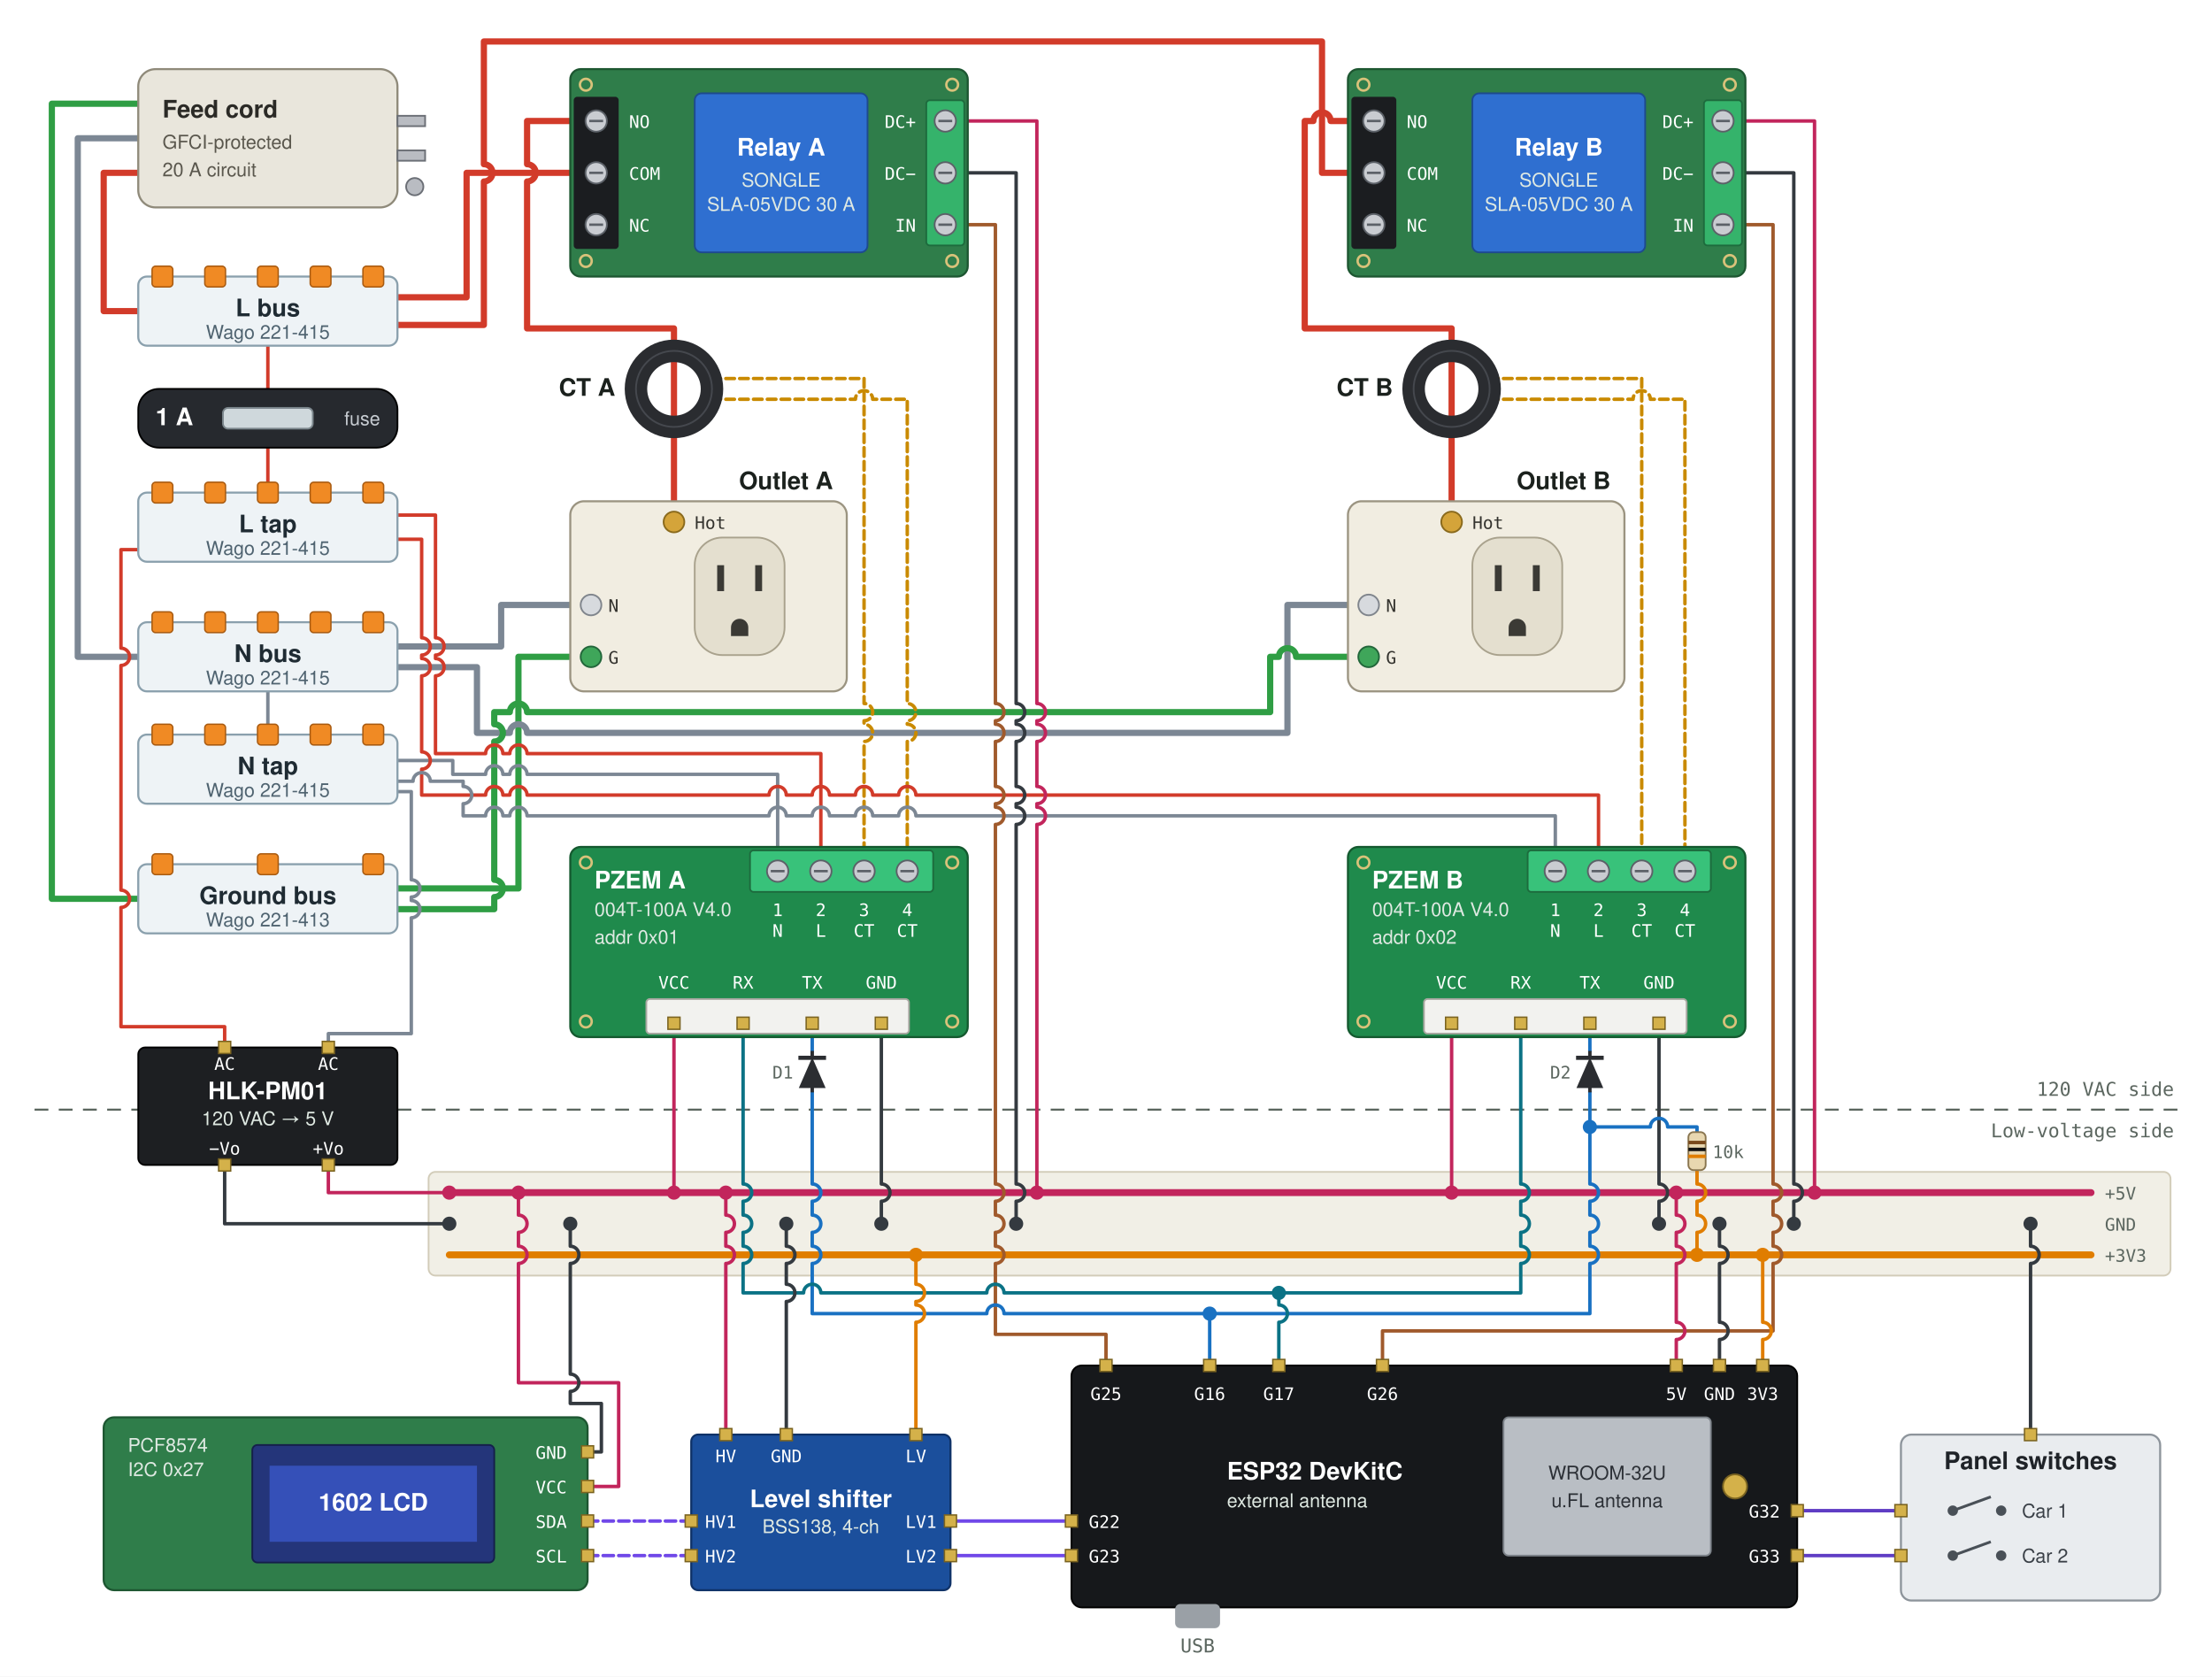
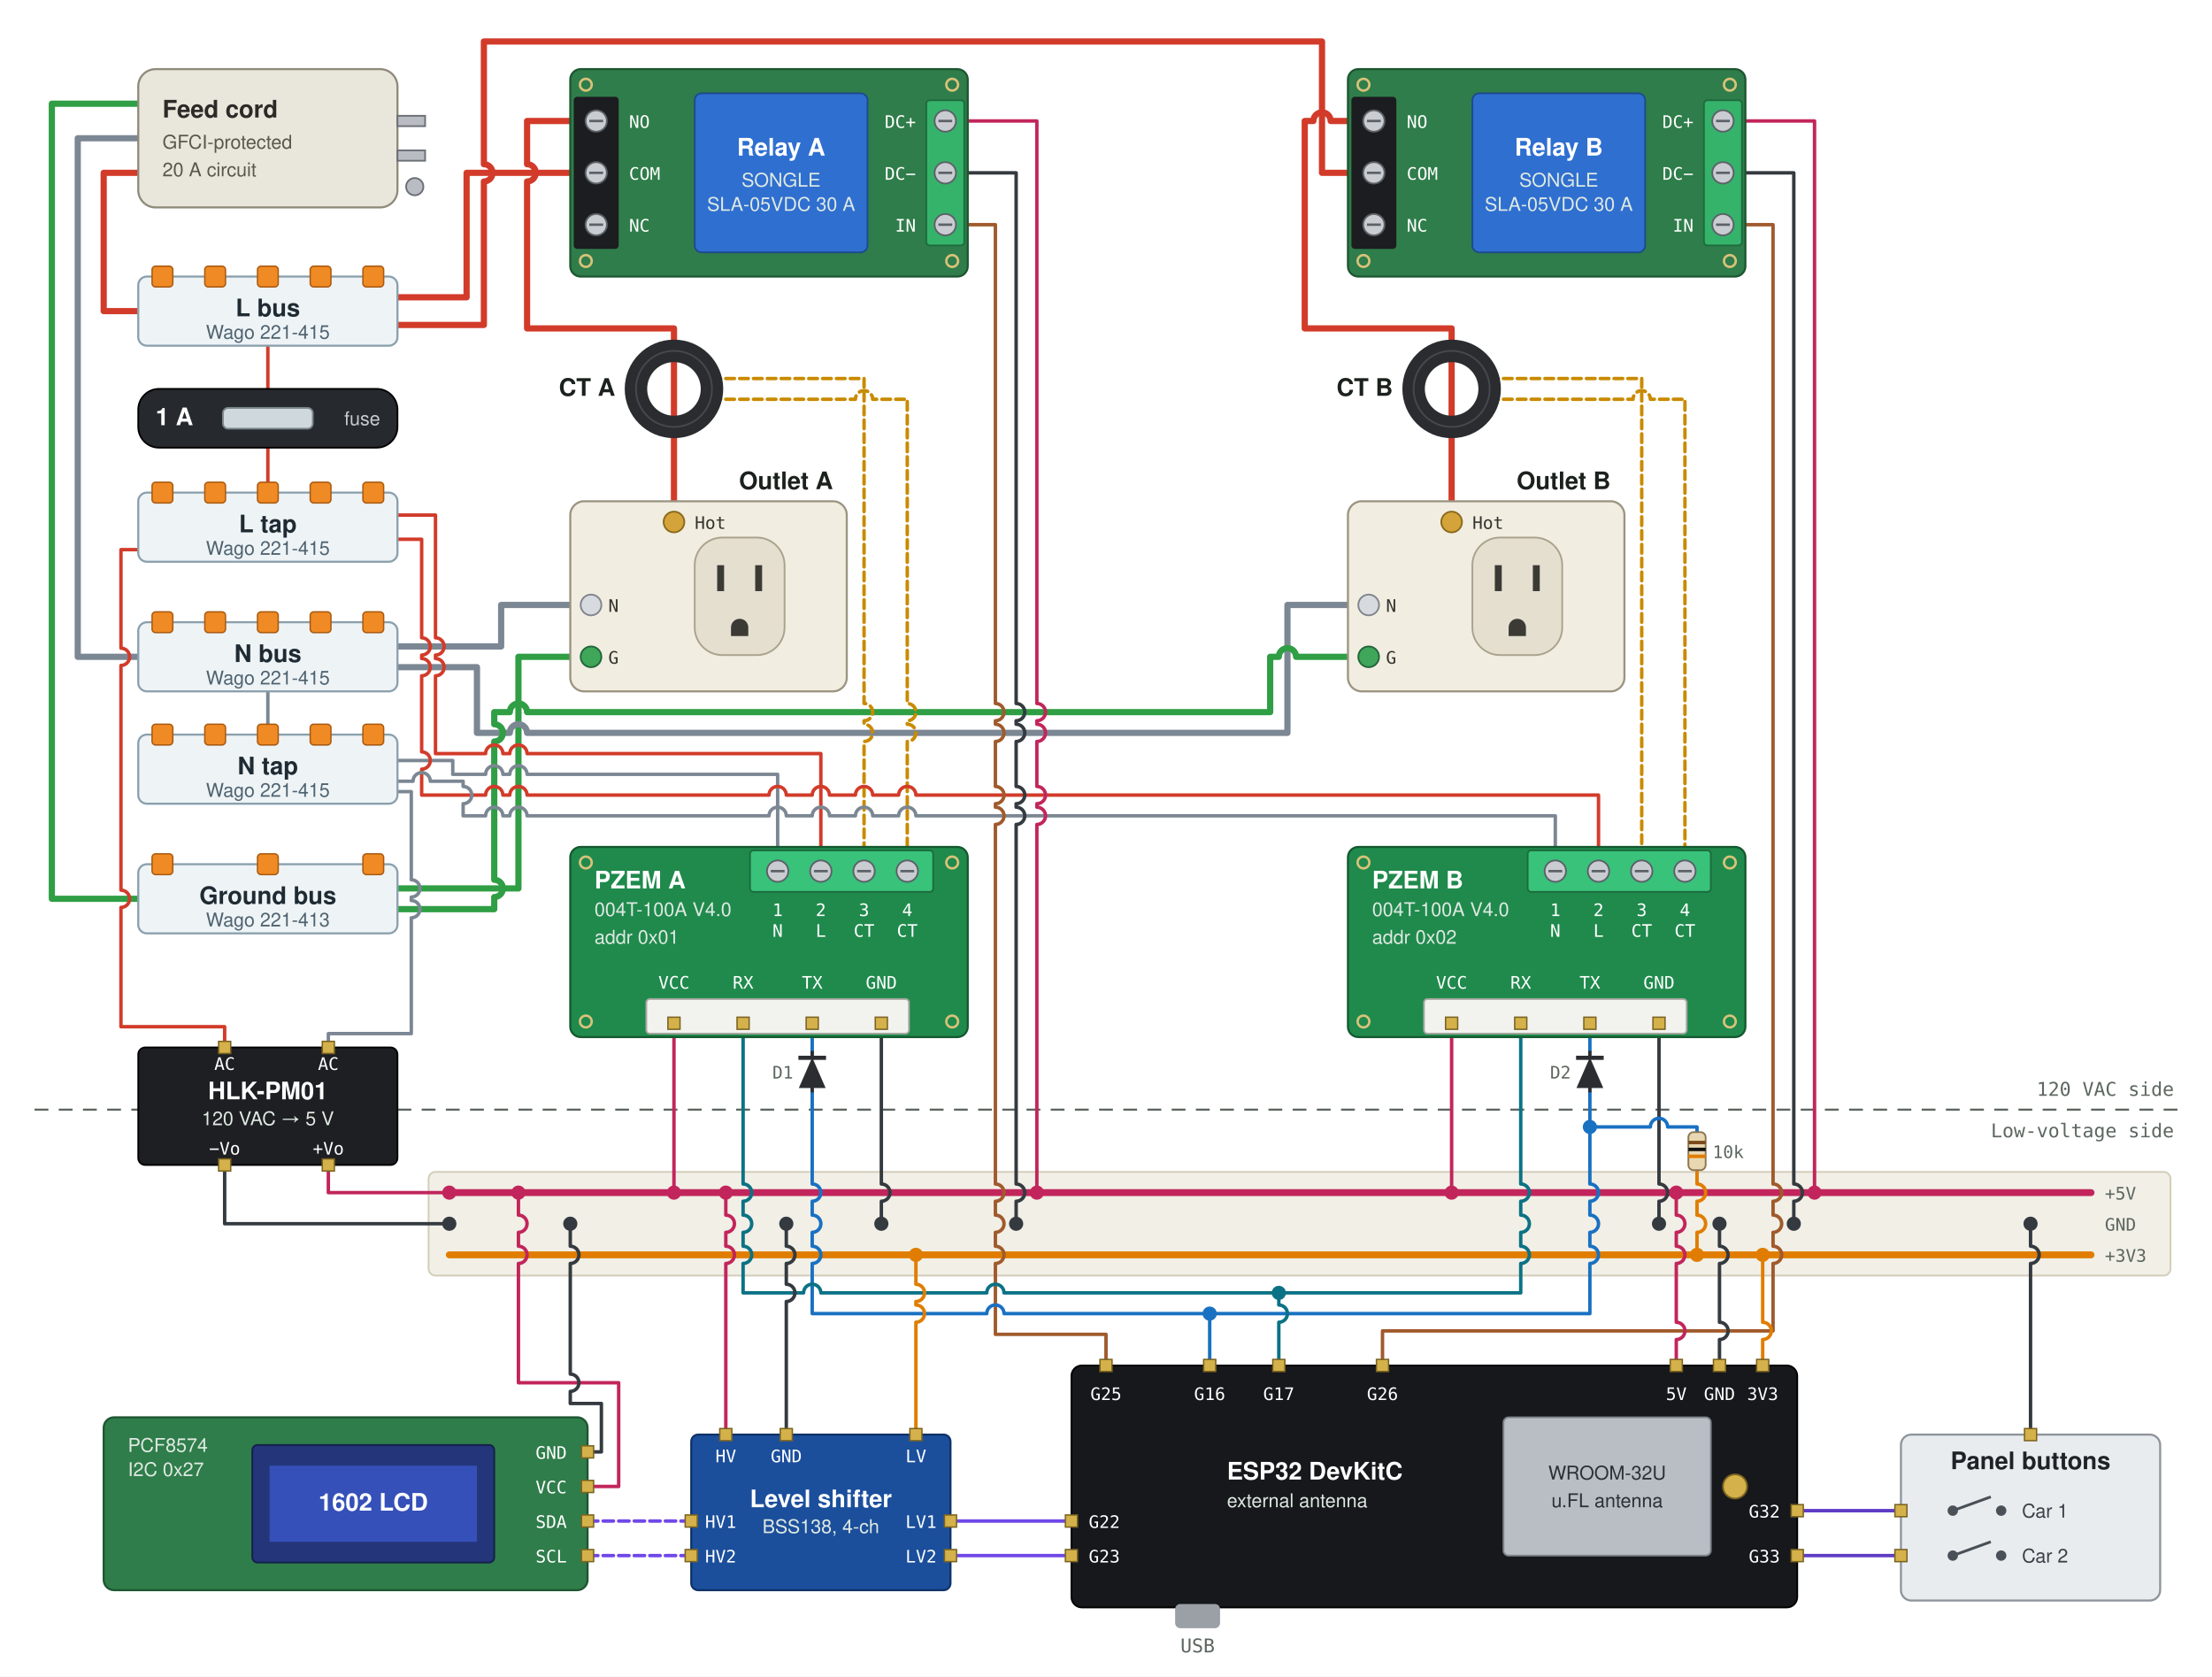
<svg xmlns="http://www.w3.org/2000/svg" width="1280" height="970" viewBox="0 0 1280 970" role="img" aria-labelledby="dt dd">
  <style>
.w{fill:none;stroke-linecap:round;stroke-linejoin:round;stroke-width:2}
.heavy{stroke-width:3.6}
.hot{stroke:#d23b2a}.neu{stroke:#7c8794}.gnd_ac{stroke:#2f9e44}.ctl{stroke:#c98a00;stroke-dasharray:5 3}
.v5{stroke:#c2255c}.gndl{stroke:#343a40}.v33{stroke:#e07d00}.tx{stroke:#1971c2}.rx{stroke:#0b7285}.i2c{stroke:#7048e8}.i2c5{stroke:#7048e8;stroke-dasharray:6 3}.relay{stroke:#a05a2c}.sw{stroke:#5f3dc4}
.rail{stroke-width:4}
.dot.v5{fill:#c2255c}.dot.gndl{fill:#343a40}.dot.v33{fill:#e07d00}.dot.tx{fill:#1971c2}.dot.rx{fill:#0b7285}
text{font-family:"IBM Plex Sans","Segoe UI",Helvetica,Arial,sans-serif}
.lbl{font-size:12px;fill:#1b211d}
.cname{font-size:14px;font-weight:600}.cname2{font-size:14px;font-weight:600;fill:#1b211d}.cnamew{font-size:14px;font-weight:600;fill:#fff}
.csub{font-size:11px}.csubw{font-size:11px;fill:#dfe9e2}
.pin{font-family:Menlo,Consolas,monospace;font-size:10px;fill:#33322d}.pinw{font-family:Menlo,Consolas,monospace;font-size:10px;fill:#fff}
.railt{font-family:Menlo,Consolas,monospace;font-size:10px;fill:#5b665f}
.zone{font-family:Menlo,Consolas,monospace;font-size:11px;fill:#5b665f}
.bb{fill:#f1efe6;stroke:#d2ccb9}.iso{stroke:#5b665f;stroke-dasharray:8 6;stroke-width:1.2}
</style>
  <rect width="100%" height="100%" fill="#ffffff" />
  <g class="comp-under">
    <line x1="20" y1="642" x2="1260" y2="642" class="iso" />
    <rect x="248" y="678" width="1008" height="60" rx="4" class="bb" />
  </g>
  <g class="wires">
    <path class="w v5 rail" d="M260 690 L1210 690" />
    <path class="w gnd rail" d="M260 708 L1210 708" />
    <path class="w v33 rail" d="M260 726 L1210 726" />
    <path class="w hot heavy" d="M80 100 L60 100 L60 180 L80 180" />
    <path class="w neu heavy" d="M80 80 L45 80 L45 380 L80 380" />
    <path class="w gnd_ac heavy" d="M80 60 L30 60 L30 520 L80 520" />
    <path class="w hot" d="M155 200 L155 225" />
    <path class="w hot" d="M155 259 L155 285" />
    <path class="w neu" d="M155 400 L155 425" />
    <path class="w hot heavy" d="M230 172 L270 172 L270 100 L330 100" />
    <path class="w hot heavy" d="M230 188 L280 188 L280 105 A5 5 0 0 0 280 95 L280 24 L765 24 L765 100 L780 100" />
    <path class="w hot heavy" d="M330 70 L305 70 L305 95 A5 5 0 0 1 305 105 L305 190 L390 190 L390 302" />
    <path class="w hot heavy" d="M780 70 L770 70 A5 5 0 0 0 760 70 L755 70 L755 190 L840 190 L840 302" />
    <path class="w neu heavy" d="M230 374 L290 374 L290 350 L342 350" />
    <path class="w gnd_ac heavy" d="M230 514 L300 514 L300 380 L342 380" />
    <path class="w neu heavy" d="M230 386 L276 386 L276 424 L295 424 A5 5 0 0 1 305 424 L745 424 L745 350 L792 350" />
    <path class="w gnd_ac heavy" d="M230 526 L286 526 L286 519 A5 5 0 0 0 286 509 L286 429 A5 5 0 0 0 286 419 L286 412 L295 412 A5 5 0 0 1 305 412 L735 412 L735 380 L740 380 A5 5 0 0 1 750 380 L792 380" />
    <path class="w ctl" d="M412 219 L500 219 L500 407 A5 5 0 0 1 500 417 L500 419 A5 5 0 0 1 500 429 L500 503" />
    <path class="w ctl" d="M412 231 L495 231 A5 5 0 0 1 505 231 L525 231 L525 407 A5 5 0 0 1 525 417 L525 419 A5 5 0 0 1 525 429 L525 503" />
    <path class="w ctl" d="M862 219 L950 219 L950 503" />
    <path class="w ctl" d="M862 231 L945 231 A5 5 0 0 1 955 231 L975 231 L975 503" />
    <path class="w hot" d="M230 298 L252 298 L252 369 A5 5 0 0 1 252 379 L252 381 A5 5 0 0 1 252 391 L252 436 L281 436 A5 5 0 0 1 291 436 L295 436 A5 5 0 0 1 305 436 L475 436 L475 503" />
    <path class="w neu" d="M230 440 L262 440 L262 448 L281 448 A5 5 0 0 1 291 448 L295 448 A5 5 0 0 1 305 448 L450 448 L450 503" />
    <path class="w hot" d="M230 312 L244 312 L244 369 A5 5 0 0 1 244 379 L244 381 A5 5 0 0 1 244 391 L244 435 A5 5 0 0 1 244 445 L244 460 L281 460 A5 5 0 0 1 291 460 L295 460 A5 5 0 0 1 305 460 L445 460 A5 5 0 0 1 455 460 L470 460 A5 5 0 0 1 480 460 L495 460 A5 5 0 0 1 505 460 L520 460 A5 5 0 0 1 530 460 L925 460 L925 503" />
    <path class="w neu" d="M230 452 L239 452 A5 5 0 0 1 249 452 L268 452 L268 455 A5 5 0 0 1 268 465 L268 472 L281 472 A5 5 0 0 1 291 472 L295 472 A5 5 0 0 1 305 472 L445 472 A5 5 0 0 1 455 472 L470 472 A5 5 0 0 1 480 472 L495 472 A5 5 0 0 1 505 472 L520 472 A5 5 0 0 1 530 472 L900 472 L900 503" />
    <path class="w hot" d="M80 318 L70 318 L70 375 A5 5 0 0 1 70 385 L70 515 A5 5 0 0 1 70 525 L70 594 L130 594 L130 606" />
    <path class="w neu" d="M230 458 L238 458 L238 509 A5 5 0 0 1 238 519 L238 521 A5 5 0 0 1 238 531 L238 598 L190 598 L190 606" />
    <path class="w v5" d="M190 674 L190 690 L260 690" />
    <path class="w gndl" d="M130 674 L130 708 L260 708" />
    <path class="w v5" d="M547 70 L600 70 L600 407 A5 5 0 0 1 600 417 L600 419 A5 5 0 0 1 600 429 L600 455 A5 5 0 0 1 600 465 L600 467 A5 5 0 0 1 600 477 L600 690" />
    <path class="w gndl" d="M547 100 L588 100 L588 407 A5 5 0 0 1 588 417 L588 419 A5 5 0 0 1 588 429 L588 455 A5 5 0 0 1 588 465 L588 467 A5 5 0 0 1 588 477 L588 685 A5 5 0 0 1 588 695 L588 708" />
    <path class="w relay" d="M547 130 L576 130 L576 407 A5 5 0 0 1 576 417 L576 419 A5 5 0 0 1 576 429 L576 455 A5 5 0 0 1 576 465 L576 467 A5 5 0 0 1 576 477 L576 685 A5 5 0 0 1 576 695 L576 703 A5 5 0 0 1 576 713 L576 721 A5 5 0 0 1 576 731 L576 772 L640 772 L640 790" />
    <path class="w v5" d="M997 70 L1050 70 L1050 690" />
    <path class="w gndl" d="M997 100 L1038 100 L1038 685 A5 5 0 0 1 1038 695 L1038 708" />
    <path class="w relay" d="M997 130 L1026 130 L1026 685 A5 5 0 0 1 1026 695 L1026 703 A5 5 0 0 1 1026 713 L1026 721 A5 5 0 0 1 1026 731 L1026 770 L800 770 L800 790" />
    <path class="w v5" d="M390 592 L390 690" />
    <path class="w gndl" d="M510 592 L510 685 A5 5 0 0 1 510 695 L510 708" />
    <path class="w v5" d="M840 592 L840 690" />
    <path class="w gndl" d="M960 592 L960 685 A5 5 0 0 1 960 695 L960 708" />
    <path class="w tx" d="M470 592 L470 608" />
    <path class="w tx" d="M920 592 L920 608" />
    <path class="w tx" d="M470 632 L470 685 A5 5 0 0 1 470 695 L470 703 A5 5 0 0 1 470 713 L470 721 A5 5 0 0 1 470 731 L470 760 L571 760 A5 5 0 0 1 581 760 L700 760" />
    <path class="w tx" d="M920 632 L920 685 A5 5 0 0 1 920 695 L920 703 A5 5 0 0 1 920 713 L920 721 A5 5 0 0 1 920 731 L920 760 L700 760" />
    <path class="w tx" d="M920 652 L955 652 A5 5 0 0 1 965 652 L982 652 L982 655" />
    <path class="w v33" d="M982 677 L982 685 A5 5 0 0 1 982 695 L982 703 A5 5 0 0 1 982 713 L982 726" />
    <path class="w tx" d="M700 760 L700 790" />
    <path class="w rx" d="M430 592 L430 685 A5 5 0 0 1 430 695 L430 703 A5 5 0 0 1 430 713 L430 721 A5 5 0 0 1 430 731 L430 748 L465 748 A5 5 0 0 1 475 748 L571 748 A5 5 0 0 1 581 748 L740 748" />
    <path class="w rx" d="M880 592 L880 685 A5 5 0 0 1 880 695 L880 703 A5 5 0 0 1 880 713 L880 721 A5 5 0 0 1 880 731 L880 748 L740 748" />
    <path class="w rx" d="M740 748 L740 755 A5 5 0 0 1 740 765 L740 790" />
    <path class="w v5" d="M970 790 L970 775 A5 5 0 0 0 970 765 L970 731 A5 5 0 0 0 970 721 L970 713 A5 5 0 0 0 970 703 L970 690" />
    <path class="w gndl" d="M995 790 L995 775 A5 5 0 0 0 995 765 L995 731 A5 5 0 0 0 995 721 L995 708" />
    <path class="w v33" d="M1020 790 L1020 775 A5 5 0 0 0 1020 765 L1020 726" />
    <path class="w i2c5" d="M340 880 L400 880" />
    <path class="w i2c5" d="M340 900 L400 900" />
    <path class="w i2c" d="M550 880 L620 880" />
    <path class="w i2c" d="M550 900 L620 900" />
    <path class="w v5" d="M340 860 L358 860 L358 800 L300 800 L300 731 A5 5 0 0 0 300 721 L300 713 A5 5 0 0 0 300 703 L300 690" />
    <path class="w gndl" d="M340 840 L348 840 L348 812 L330 812 L330 805 A5 5 0 0 0 330 795 L330 731 A5 5 0 0 0 330 721 L330 708" />
    <path class="w v5" d="M420 830 L420 731 A5 5 0 0 0 420 721 L420 713 A5 5 0 0 0 420 703 L420 690" />
    <path class="w gndl" d="M455 830 L455 753 A5 5 0 0 0 455 743 L455 731 A5 5 0 0 0 455 721 L455 708" />
    <path class="w v33" d="M530 830 L530 765 A5 5 0 0 0 530 755 L530 753 A5 5 0 0 0 530 743 L530 726" />
    <path class="w sw" d="M1040 874 L1100 874" />
    <path class="w sw" d="M1040 900 L1070 900 L1070 900 L1100 900" />
    <path class="w gndl" d="M1175 830 L1175 731 A5 5 0 0 0 1175 721 L1175 708" />
  </g>
  <g class="comps">
    <text x="1258" y="634" class="zone" text-anchor="end">120 VAC side</text>
    <text x="1258" y="658" class="zone" text-anchor="end">Low-voltage side</text>
    <rect x="80" y="40" width="150" height="80" rx="10" fill="#e9e6dc" stroke="#8f8a7a" stroke-width="1.2" />
    <rect x="230" y="67" width="16" height="6" fill="#b9bcc2" stroke="#6b6f76" />
    <rect x="230" y="87" width="16" height="6" fill="#b9bcc2" stroke="#6b6f76" />
    <circle cx="240" cy="108" r="5" fill="#b9bcc2" stroke="#6b6f76" />
    <text x="94" y="68" class="cname" text-anchor="start" fill="#2b2a26">Feed cord</text>
    <text x="94" y="86" class="csub" text-anchor="start" fill="#5a574d">GFCI-protected</text>
    <text x="94" y="102" class="csub" text-anchor="start" fill="#5a574d">20 A circuit</text>
    <rect x="80" y="160" width="150" height="40" rx="5" fill="#eef3f6" stroke="#8aa0ad" stroke-width="1.2" />
    <rect x="88.0" y="154" width="12" height="12" rx="2" fill="#f08a24" stroke="#a85a10" stroke-width="0.8" />
    <rect x="118.5" y="154" width="12" height="12" rx="2" fill="#f08a24" stroke="#a85a10" stroke-width="0.8" />
    <rect x="149.0" y="154" width="12" height="12" rx="2" fill="#f08a24" stroke="#a85a10" stroke-width="0.8" />
    <rect x="179.5" y="154" width="12" height="12" rx="2" fill="#f08a24" stroke="#a85a10" stroke-width="0.8" />
    <rect x="210.0" y="154" width="12" height="12" rx="2" fill="#f08a24" stroke="#a85a10" stroke-width="0.8" />
    <text x="155.0" y="183.0" class="cname" text-anchor="middle" fill="#1f2b33">L bus</text>
    <text x="155.0" y="196.0" class="csub" text-anchor="middle" fill="#4f6370">Wago 221-415</text>
    <rect x="80" y="225" width="150" height="34" rx="12" fill="#26292e" stroke="#000" stroke-width="1" />
    <rect x="129.0" y="236.0" width="52" height="12" rx="3" fill="#cfd8dc" stroke="#7b868c" />
    <text x="90" y="246.0" class="cname" text-anchor="start" fill="#ffffff">1 A</text>
    <text x="220" y="246.0" class="csub" text-anchor="end" fill="#c7ccd2">fuse</text>
    <rect x="80" y="285" width="150" height="40" rx="5" fill="#eef3f6" stroke="#8aa0ad" stroke-width="1.2" />
    <rect x="88.0" y="279" width="12" height="12" rx="2" fill="#f08a24" stroke="#a85a10" stroke-width="0.8" />
    <rect x="118.5" y="279" width="12" height="12" rx="2" fill="#f08a24" stroke="#a85a10" stroke-width="0.8" />
    <rect x="149.0" y="279" width="12" height="12" rx="2" fill="#f08a24" stroke="#a85a10" stroke-width="0.8" />
    <rect x="179.5" y="279" width="12" height="12" rx="2" fill="#f08a24" stroke="#a85a10" stroke-width="0.8" />
    <rect x="210.0" y="279" width="12" height="12" rx="2" fill="#f08a24" stroke="#a85a10" stroke-width="0.8" />
    <text x="155.0" y="308.0" class="cname" text-anchor="middle" fill="#1f2b33">L tap</text>
    <text x="155.0" y="321.0" class="csub" text-anchor="middle" fill="#4f6370">Wago 221-415</text>
    <rect x="80" y="360" width="150" height="40" rx="5" fill="#eef3f6" stroke="#8aa0ad" stroke-width="1.2" />
    <rect x="88.0" y="354" width="12" height="12" rx="2" fill="#f08a24" stroke="#a85a10" stroke-width="0.8" />
    <rect x="118.5" y="354" width="12" height="12" rx="2" fill="#f08a24" stroke="#a85a10" stroke-width="0.8" />
    <rect x="149.0" y="354" width="12" height="12" rx="2" fill="#f08a24" stroke="#a85a10" stroke-width="0.8" />
    <rect x="179.5" y="354" width="12" height="12" rx="2" fill="#f08a24" stroke="#a85a10" stroke-width="0.8" />
    <rect x="210.0" y="354" width="12" height="12" rx="2" fill="#f08a24" stroke="#a85a10" stroke-width="0.8" />
    <text x="155.0" y="383.0" class="cname" text-anchor="middle" fill="#1f2b33">N bus</text>
    <text x="155.0" y="396.0" class="csub" text-anchor="middle" fill="#4f6370">Wago 221-415</text>
    <rect x="80" y="425" width="150" height="40" rx="5" fill="#eef3f6" stroke="#8aa0ad" stroke-width="1.2" />
    <rect x="88.0" y="419" width="12" height="12" rx="2" fill="#f08a24" stroke="#a85a10" stroke-width="0.8" />
    <rect x="118.5" y="419" width="12" height="12" rx="2" fill="#f08a24" stroke="#a85a10" stroke-width="0.8" />
    <rect x="149.0" y="419" width="12" height="12" rx="2" fill="#f08a24" stroke="#a85a10" stroke-width="0.8" />
    <rect x="179.5" y="419" width="12" height="12" rx="2" fill="#f08a24" stroke="#a85a10" stroke-width="0.8" />
    <rect x="210.0" y="419" width="12" height="12" rx="2" fill="#f08a24" stroke="#a85a10" stroke-width="0.8" />
    <text x="155.0" y="448.0" class="cname" text-anchor="middle" fill="#1f2b33">N tap</text>
    <text x="155.0" y="461.0" class="csub" text-anchor="middle" fill="#4f6370">Wago 221-415</text>
    <rect x="80" y="500" width="150" height="40" rx="5" fill="#eef3f6" stroke="#8aa0ad" stroke-width="1.2" />
    <rect x="88.0" y="494" width="12" height="12" rx="2" fill="#f08a24" stroke="#a85a10" stroke-width="0.8" />
    <rect x="149.0" y="494" width="12" height="12" rx="2" fill="#f08a24" stroke="#a85a10" stroke-width="0.8" />
    <rect x="210.0" y="494" width="12" height="12" rx="2" fill="#f08a24" stroke="#a85a10" stroke-width="0.8" />
    <text x="155.0" y="523.0" class="cname" text-anchor="middle" fill="#1f2b33">Ground bus</text>
    <text x="155.0" y="536.0" class="csub" text-anchor="middle" fill="#4f6370">Wago 221-413</text>
    <rect x="330" y="40" width="230" height="120" rx="6" fill="#2f7d4a" stroke="#1d5631" stroke-width="1.2" />
    <circle cx="339" cy="49" r="3.4" fill="none" stroke="#d9c27a" stroke-width="1.4" />
    <circle cx="551" cy="49" r="3.4" fill="none" stroke="#d9c27a" stroke-width="1.4" />
    <circle cx="339" cy="151" r="3.4" fill="none" stroke="#d9c27a" stroke-width="1.4" />
    <circle cx="551" cy="151" r="3.4" fill="none" stroke="#d9c27a" stroke-width="1.4" />
    <rect x="332" y="56" width="26" height="88" fill="#1b1d20" rx="2" />
    <circle cx="345" cy="70" r="6.2" fill="#c9ccd1" stroke="#5c6168" stroke-width="1" />
    <line x1="341" y1="70" x2="349" y2="70" stroke="#5c6168" stroke-width="1.4" />
    <text x="364" y="74" class="pinw" text-anchor="start">NO</text>
    <circle cx="345" cy="100" r="6.2" fill="#c9ccd1" stroke="#5c6168" stroke-width="1" />
    <line x1="341" y1="100" x2="349" y2="100" stroke="#5c6168" stroke-width="1.4" />
    <text x="364" y="104" class="pinw" text-anchor="start">COM</text>
    <circle cx="345" cy="130" r="6.2" fill="#c9ccd1" stroke="#5c6168" stroke-width="1" />
    <line x1="341" y1="130" x2="349" y2="130" stroke="#5c6168" stroke-width="1.4" />
    <text x="364" y="134" class="pinw" text-anchor="start">NC</text>
    <rect x="402" y="54" width="100" height="92" rx="4" fill="#2f6fd0" stroke="#1d4a8f" />
    <text x="452" y="90.0" class="cnamew" text-anchor="middle">Relay A</text>
    <text x="452" y="108.0" class="csubw" text-anchor="middle">SONGLE</text>
    <text x="452" y="122.0" class="csubw" text-anchor="middle">SLA-05VDC 30 A</text>
    <rect x="536" y="58" width="22" height="84" fill="#35b36b" stroke="#1d6b3d" rx="2" />
    <circle cx="547" cy="70" r="6.2" fill="#c9ccd1" stroke="#5c6168" stroke-width="1" />
    <line x1="543" y1="70" x2="551" y2="70" stroke="#5c6168" stroke-width="1.4" />
    <text x="530" y="74" class="pinw" text-anchor="end">DC+</text>
    <circle cx="547" cy="100" r="6.2" fill="#c9ccd1" stroke="#5c6168" stroke-width="1" />
    <line x1="543" y1="100" x2="551" y2="100" stroke="#5c6168" stroke-width="1.4" />
    <text x="530" y="104" class="pinw" text-anchor="end">DC−</text>
    <circle cx="547" cy="130" r="6.2" fill="#c9ccd1" stroke="#5c6168" stroke-width="1" />
    <line x1="543" y1="130" x2="551" y2="130" stroke="#5c6168" stroke-width="1.4" />
    <text x="530" y="134" class="pinw" text-anchor="end">IN</text>
    <rect x="330" y="290" width="160" height="110" rx="8" fill="#f1ede1" stroke="#9b9481" stroke-width="1.2" />
    <rect x="402" y="311.0" width="52" height="68" rx="16" fill="#e4dfcf" stroke="#a9a28d" />
    <rect x="415" y="327.0" width="4" height="15" fill="#3b3a35" />
    <rect x="437" y="327.0" width="4" height="15" fill="#3b3a35" />
    <path d="M423 363.0 a5 5 0 0 1 10 0 v5 h-10 z" fill="#3b3a35" />
    <circle cx="390" cy="302" r="6" fill="#d4a43a" stroke="#8a6a1c" />
    <text x="402" y="306" class="pin" text-anchor="start">Hot</text>
    <circle cx="342" cy="350" r="6" fill="#d7dade" stroke="#80858c" />
    <text x="352" y="354" class="pin" text-anchor="start">N</text>
    <circle cx="342" cy="380" r="6" fill="#3fa65a" stroke="#22663a" />
    <text x="352" y="384" class="pin" text-anchor="start">G</text>
    <text x="482" y="283" class="cname2" text-anchor="end">Outlet A</text>
    <rect x="330" y="490" width="230" height="110" rx="6" fill="#1f8a4c" stroke="#14592f" stroke-width="1.2" />
    <circle cx="339" cy="499" r="3.4" fill="none" stroke="#d9c27a" stroke-width="1.4" />
    <circle cx="551" cy="499" r="3.4" fill="none" stroke="#d9c27a" stroke-width="1.4" />
    <circle cx="339" cy="591" r="3.4" fill="none" stroke="#d9c27a" stroke-width="1.4" />
    <circle cx="551" cy="591" r="3.4" fill="none" stroke="#d9c27a" stroke-width="1.4" />
    <rect x="434" y="492" width="106" height="24" fill="#38c27a" stroke="#1d6b3d" rx="2" />
    <circle cx="450" cy="504" r="6.2" fill="#c9ccd1" stroke="#5c6168" stroke-width="1" />
    <line x1="446" y1="504" x2="454" y2="504" stroke="#5c6168" stroke-width="1.4" />
    <text x="450" y="530" class="pinw" text-anchor="middle">1</text>
    <text x="450" y="542" class="pinw" text-anchor="middle">N</text>
    <circle cx="475" cy="504" r="6.2" fill="#c9ccd1" stroke="#5c6168" stroke-width="1" />
    <line x1="471" y1="504" x2="479" y2="504" stroke="#5c6168" stroke-width="1.4" />
    <text x="475" y="530" class="pinw" text-anchor="middle">2</text>
    <text x="475" y="542" class="pinw" text-anchor="middle">L</text>
    <circle cx="500" cy="504" r="6.2" fill="#c9ccd1" stroke="#5c6168" stroke-width="1" />
    <line x1="496" y1="504" x2="504" y2="504" stroke="#5c6168" stroke-width="1.4" />
    <text x="500" y="530" class="pinw" text-anchor="middle">3</text>
    <text x="500" y="542" class="pinw" text-anchor="middle">CT</text>
    <circle cx="525" cy="504" r="6.2" fill="#c9ccd1" stroke="#5c6168" stroke-width="1" />
    <line x1="521" y1="504" x2="529" y2="504" stroke="#5c6168" stroke-width="1.4" />
    <text x="525" y="530" class="pinw" text-anchor="middle">4</text>
    <text x="525" y="542" class="pinw" text-anchor="middle">CT</text>
    <rect x="374" y="578" width="152" height="20" fill="#f2f2ef" stroke="#a7a7a0" rx="2" />
    <rect x="386.5" y="588.5" width="7" height="7" fill="#d4b14a" stroke="#7a6320" stroke-width="0.8" />
    <text x="390" y="572" class="pinw" text-anchor="middle">VCC</text>
    <rect x="426.5" y="588.5" width="7" height="7" fill="#d4b14a" stroke="#7a6320" stroke-width="0.8" />
    <text x="430" y="572" class="pinw" text-anchor="middle">RX</text>
    <rect x="466.5" y="588.5" width="7" height="7" fill="#d4b14a" stroke="#7a6320" stroke-width="0.8" />
    <text x="470" y="572" class="pinw" text-anchor="middle">TX</text>
    <rect x="506.5" y="588.5" width="7" height="7" fill="#d4b14a" stroke="#7a6320" stroke-width="0.8" />
    <text x="510" y="572" class="pinw" text-anchor="middle">GND</text>
    <text x="344" y="514" class="cnamew" text-anchor="start">PZEM A</text>
    <text x="344" y="530" class="csubw" text-anchor="start">004T-100A V4.0</text>
    <text x="344" y="546" class="csubw" text-anchor="start">addr 0x01</text>
    <circle cx="390" cy="225" r="22" fill="none" stroke="#2a2c30" stroke-width="13" />
    <circle cx="390" cy="225" r="22" fill="none" stroke="#45484e" stroke-width="1" />
    <text x="356" y="229" class="cname2" text-anchor="end">CT A</text>
    <rect x="780" y="40" width="230" height="120" rx="6" fill="#2f7d4a" stroke="#1d5631" stroke-width="1.2" />
    <circle cx="789" cy="49" r="3.4" fill="none" stroke="#d9c27a" stroke-width="1.4" />
    <circle cx="1001" cy="49" r="3.4" fill="none" stroke="#d9c27a" stroke-width="1.4" />
    <circle cx="789" cy="151" r="3.4" fill="none" stroke="#d9c27a" stroke-width="1.4" />
    <circle cx="1001" cy="151" r="3.4" fill="none" stroke="#d9c27a" stroke-width="1.4" />
    <rect x="782" y="56" width="26" height="88" fill="#1b1d20" rx="2" />
    <circle cx="795" cy="70" r="6.2" fill="#c9ccd1" stroke="#5c6168" stroke-width="1" />
    <line x1="791" y1="70" x2="799" y2="70" stroke="#5c6168" stroke-width="1.4" />
    <text x="814" y="74" class="pinw" text-anchor="start">NO</text>
    <circle cx="795" cy="100" r="6.2" fill="#c9ccd1" stroke="#5c6168" stroke-width="1" />
    <line x1="791" y1="100" x2="799" y2="100" stroke="#5c6168" stroke-width="1.4" />
    <text x="814" y="104" class="pinw" text-anchor="start">COM</text>
    <circle cx="795" cy="130" r="6.2" fill="#c9ccd1" stroke="#5c6168" stroke-width="1" />
    <line x1="791" y1="130" x2="799" y2="130" stroke="#5c6168" stroke-width="1.4" />
    <text x="814" y="134" class="pinw" text-anchor="start">NC</text>
    <rect x="852" y="54" width="100" height="92" rx="4" fill="#2f6fd0" stroke="#1d4a8f" />
    <text x="902" y="90.0" class="cnamew" text-anchor="middle">Relay B</text>
    <text x="902" y="108.0" class="csubw" text-anchor="middle">SONGLE</text>
    <text x="902" y="122.0" class="csubw" text-anchor="middle">SLA-05VDC 30 A</text>
    <rect x="986" y="58" width="22" height="84" fill="#35b36b" stroke="#1d6b3d" rx="2" />
    <circle cx="997" cy="70" r="6.2" fill="#c9ccd1" stroke="#5c6168" stroke-width="1" />
    <line x1="993" y1="70" x2="1001" y2="70" stroke="#5c6168" stroke-width="1.4" />
    <text x="980" y="74" class="pinw" text-anchor="end">DC+</text>
    <circle cx="997" cy="100" r="6.2" fill="#c9ccd1" stroke="#5c6168" stroke-width="1" />
    <line x1="993" y1="100" x2="1001" y2="100" stroke="#5c6168" stroke-width="1.4" />
    <text x="980" y="104" class="pinw" text-anchor="end">DC−</text>
    <circle cx="997" cy="130" r="6.2" fill="#c9ccd1" stroke="#5c6168" stroke-width="1" />
    <line x1="993" y1="130" x2="1001" y2="130" stroke="#5c6168" stroke-width="1.4" />
    <text x="980" y="134" class="pinw" text-anchor="end">IN</text>
    <rect x="780" y="290" width="160" height="110" rx="8" fill="#f1ede1" stroke="#9b9481" stroke-width="1.2" />
    <rect x="852" y="311.0" width="52" height="68" rx="16" fill="#e4dfcf" stroke="#a9a28d" />
    <rect x="865" y="327.0" width="4" height="15" fill="#3b3a35" />
    <rect x="887" y="327.0" width="4" height="15" fill="#3b3a35" />
    <path d="M873 363.0 a5 5 0 0 1 10 0 v5 h-10 z" fill="#3b3a35" />
    <circle cx="840" cy="302" r="6" fill="#d4a43a" stroke="#8a6a1c" />
    <text x="852" y="306" class="pin" text-anchor="start">Hot</text>
    <circle cx="792" cy="350" r="6" fill="#d7dade" stroke="#80858c" />
    <text x="802" y="354" class="pin" text-anchor="start">N</text>
    <circle cx="792" cy="380" r="6" fill="#3fa65a" stroke="#22663a" />
    <text x="802" y="384" class="pin" text-anchor="start">G</text>
    <text x="932" y="283" class="cname2" text-anchor="end">Outlet B</text>
    <rect x="780" y="490" width="230" height="110" rx="6" fill="#1f8a4c" stroke="#14592f" stroke-width="1.2" />
    <circle cx="789" cy="499" r="3.4" fill="none" stroke="#d9c27a" stroke-width="1.4" />
    <circle cx="1001" cy="499" r="3.4" fill="none" stroke="#d9c27a" stroke-width="1.4" />
    <circle cx="789" cy="591" r="3.4" fill="none" stroke="#d9c27a" stroke-width="1.4" />
    <circle cx="1001" cy="591" r="3.4" fill="none" stroke="#d9c27a" stroke-width="1.4" />
    <rect x="884" y="492" width="106" height="24" fill="#38c27a" stroke="#1d6b3d" rx="2" />
    <circle cx="900" cy="504" r="6.2" fill="#c9ccd1" stroke="#5c6168" stroke-width="1" />
    <line x1="896" y1="504" x2="904" y2="504" stroke="#5c6168" stroke-width="1.4" />
    <text x="900" y="530" class="pinw" text-anchor="middle">1</text>
    <text x="900" y="542" class="pinw" text-anchor="middle">N</text>
    <circle cx="925" cy="504" r="6.2" fill="#c9ccd1" stroke="#5c6168" stroke-width="1" />
    <line x1="921" y1="504" x2="929" y2="504" stroke="#5c6168" stroke-width="1.4" />
    <text x="925" y="530" class="pinw" text-anchor="middle">2</text>
    <text x="925" y="542" class="pinw" text-anchor="middle">L</text>
    <circle cx="950" cy="504" r="6.2" fill="#c9ccd1" stroke="#5c6168" stroke-width="1" />
    <line x1="946" y1="504" x2="954" y2="504" stroke="#5c6168" stroke-width="1.4" />
    <text x="950" y="530" class="pinw" text-anchor="middle">3</text>
    <text x="950" y="542" class="pinw" text-anchor="middle">CT</text>
    <circle cx="975" cy="504" r="6.2" fill="#c9ccd1" stroke="#5c6168" stroke-width="1" />
    <line x1="971" y1="504" x2="979" y2="504" stroke="#5c6168" stroke-width="1.4" />
    <text x="975" y="530" class="pinw" text-anchor="middle">4</text>
    <text x="975" y="542" class="pinw" text-anchor="middle">CT</text>
    <rect x="824" y="578" width="152" height="20" fill="#f2f2ef" stroke="#a7a7a0" rx="2" />
    <rect x="836.5" y="588.5" width="7" height="7" fill="#d4b14a" stroke="#7a6320" stroke-width="0.8" />
    <text x="840" y="572" class="pinw" text-anchor="middle">VCC</text>
    <rect x="876.5" y="588.5" width="7" height="7" fill="#d4b14a" stroke="#7a6320" stroke-width="0.8" />
    <text x="880" y="572" class="pinw" text-anchor="middle">RX</text>
    <rect x="916.5" y="588.5" width="7" height="7" fill="#d4b14a" stroke="#7a6320" stroke-width="0.8" />
    <text x="920" y="572" class="pinw" text-anchor="middle">TX</text>
    <rect x="956.5" y="588.5" width="7" height="7" fill="#d4b14a" stroke="#7a6320" stroke-width="0.8" />
    <text x="960" y="572" class="pinw" text-anchor="middle">GND</text>
    <text x="794" y="514" class="cnamew" text-anchor="start">PZEM B</text>
    <text x="794" y="530" class="csubw" text-anchor="start">004T-100A V4.0</text>
    <text x="794" y="546" class="csubw" text-anchor="start">addr 0x02</text>
    <circle cx="840" cy="225" r="22" fill="none" stroke="#2a2c30" stroke-width="13" />
    <circle cx="840" cy="225" r="22" fill="none" stroke="#45484e" stroke-width="1" />
    <text x="806" y="229" class="cname2" text-anchor="end">CT B</text>
    <rect x="80" y="606" width="150" height="68" rx="4" fill="#1d1f22" stroke="#000" />
    <text x="155.0" y="636" class="cnamew" text-anchor="middle">HLK-PM01</text>
    <text x="155.0" y="651" class="csubw" text-anchor="middle">120 VAC → 5 V</text>
    <rect x="126.5" y="602.5" width="7" height="7" fill="#d4b14a" stroke="#7a6320" stroke-width="0.8" />
    <text x="130" y="619" class="pinw" text-anchor="middle">AC</text>
    <rect x="186.5" y="602.5" width="7" height="7" fill="#d4b14a" stroke="#7a6320" stroke-width="0.8" />
    <text x="190" y="619" class="pinw" text-anchor="middle">AC</text>
    <rect x="126.5" y="670.5" width="7" height="7" fill="#d4b14a" stroke="#7a6320" stroke-width="0.8" />
    <text x="130" y="668" class="pinw" text-anchor="middle">−Vo</text>
    <rect x="186.5" y="670.5" width="7" height="7" fill="#d4b14a" stroke="#7a6320" stroke-width="0.8" />
    <text x="190" y="668" class="pinw" text-anchor="middle">+Vo</text>
    <text x="1218" y="694" class="railt" text-anchor="start">+5V</text>
    <text x="1218" y="712" class="railt" text-anchor="start">GND</text>
    <text x="1218" y="730" class="railt" text-anchor="start">+3V3</text>
    <rect x="620" y="790" width="420" height="140" rx="6" fill="#16181b" stroke="#000" />
    <rect x="870" y="820" width="120" height="80" rx="3" fill="#b9bec4" stroke="#7d838a" />
    <text x="930" y="856" class="csub" text-anchor="middle" fill="#2c3036">WROOM-32U</text>
    <text x="930" y="872" class="csub" text-anchor="middle" fill="#2c3036">u.FL antenna</text>
    <circle cx="1004" cy="860" r="7" fill="#d4b14a" stroke="#7a6320" />
    <rect x="680" y="928" width="26" height="14" rx="3" fill="#9aa0a6" />
    <text x="693" y="956" class="zone" text-anchor="middle">USB</text>
    <text x="710" y="856" class="cnamew" text-anchor="start">ESP32 DevKitC</text>
    <text x="710" y="872" class="csubw" text-anchor="start">external antenna</text>
    <rect x="636.5" y="786.5" width="7" height="7" fill="#d4b14a" stroke="#7a6320" stroke-width="0.8" />
    <text x="640" y="810" class="pinw" text-anchor="middle">G25</text>
    <rect x="696.5" y="786.5" width="7" height="7" fill="#d4b14a" stroke="#7a6320" stroke-width="0.8" />
    <text x="700" y="810" class="pinw" text-anchor="middle">G16</text>
    <rect x="736.5" y="786.5" width="7" height="7" fill="#d4b14a" stroke="#7a6320" stroke-width="0.8" />
    <text x="740" y="810" class="pinw" text-anchor="middle">G17</text>
    <rect x="796.5" y="786.5" width="7" height="7" fill="#d4b14a" stroke="#7a6320" stroke-width="0.8" />
    <text x="800" y="810" class="pinw" text-anchor="middle">G26</text>
    <rect x="966.5" y="786.5" width="7" height="7" fill="#d4b14a" stroke="#7a6320" stroke-width="0.8" />
    <text x="970" y="810" class="pinw" text-anchor="middle">5V</text>
    <rect x="991.5" y="786.5" width="7" height="7" fill="#d4b14a" stroke="#7a6320" stroke-width="0.8" />
    <text x="995" y="810" class="pinw" text-anchor="middle">GND</text>
    <rect x="1016.5" y="786.5" width="7" height="7" fill="#d4b14a" stroke="#7a6320" stroke-width="0.8" />
    <text x="1020" y="810" class="pinw" text-anchor="middle">3V3</text>
    <rect x="616.5" y="876.5" width="7" height="7" fill="#d4b14a" stroke="#7a6320" stroke-width="0.8" />
    <text x="630" y="884" class="pinw" text-anchor="start">G22</text>
    <rect x="616.5" y="896.5" width="7" height="7" fill="#d4b14a" stroke="#7a6320" stroke-width="0.8" />
    <text x="630" y="904" class="pinw" text-anchor="start">G23</text>
    <rect x="60" y="820" width="280" height="100" rx="6" fill="#2f7d4a" stroke="#1d5631" stroke-width="1.2" />
    <rect x="146" y="836" width="140" height="68" rx="3" fill="#24357a" stroke="#141f4a" />
    <rect x="156" y="848" width="120" height="44" fill="#3550b8" />
    <text x="216.0" y="874.0" class="cnamew" text-anchor="middle">1602 LCD</text>
    <rect x="336.5" y="836.5" width="7" height="7" fill="#d4b14a" stroke="#7a6320" stroke-width="0.8" />
    <rect x="336.5" y="856.5" width="7" height="7" fill="#d4b14a" stroke="#7a6320" stroke-width="0.8" />
    <rect x="336.5" y="876.5" width="7" height="7" fill="#d4b14a" stroke="#7a6320" stroke-width="0.8" />
    <rect x="336.5" y="896.5" width="7" height="7" fill="#d4b14a" stroke="#7a6320" stroke-width="0.8" />
    <text x="74" y="840" class="csubw" text-anchor="start">PCF8574</text>
    <text x="74" y="854" class="csubw" text-anchor="start">I2C 0x27</text>
    <text x="328" y="844" class="pinw" text-anchor="end">GND</text>
    <text x="328" y="864" class="pinw" text-anchor="end">VCC</text>
    <text x="328" y="884" class="pinw" text-anchor="end">SDA</text>
    <text x="328" y="904" class="pinw" text-anchor="end">SCL</text>
    <rect x="400" y="830" width="150" height="90" rx="4" fill="#1b4f9c" stroke="#0f3268" stroke-width="1.2" />
    <text x="475.0" y="872" class="cnamew" text-anchor="middle">Level shifter</text>
    <text x="475.0" y="887" class="csubw" text-anchor="middle">BSS138, 4-ch</text>
    <rect x="416.5" y="826.5" width="7" height="7" fill="#d4b14a" stroke="#7a6320" stroke-width="0.8" />
    <text x="420" y="846" class="pinw" text-anchor="middle">HV</text>
    <rect x="451.5" y="826.5" width="7" height="7" fill="#d4b14a" stroke="#7a6320" stroke-width="0.8" />
    <text x="455" y="846" class="pinw" text-anchor="middle">GND</text>
    <rect x="526.5" y="826.5" width="7" height="7" fill="#d4b14a" stroke="#7a6320" stroke-width="0.8" />
    <text x="530" y="846" class="pinw" text-anchor="middle">LV</text>
    <rect x="396.5" y="876.5" width="7" height="7" fill="#d4b14a" stroke="#7a6320" stroke-width="0.8" />
    <text x="408" y="884" class="pinw" text-anchor="start">HV1</text>
    <rect x="396.5" y="896.5" width="7" height="7" fill="#d4b14a" stroke="#7a6320" stroke-width="0.8" />
    <text x="408" y="904" class="pinw" text-anchor="start">HV2</text>
    <rect x="546.5" y="876.5" width="7" height="7" fill="#d4b14a" stroke="#7a6320" stroke-width="0.8" />
    <text x="542" y="884" class="pinw" text-anchor="end">LV1</text>
    <rect x="546.5" y="896.5" width="7" height="7" fill="#d4b14a" stroke="#7a6320" stroke-width="0.8" />
    <text x="542" y="904" class="pinw" text-anchor="end">LV2</text>
    <rect x="1040" y="855" width="0" height="0" />
    <rect x="1100" y="830" width="150" height="96" rx="6" fill="#e9ecef" stroke="#8d949b" stroke-width="1.2" />
-     <text x="1175.0" y="850" class="cname" text-anchor="middle" fill="#1f2328">Panel switches</text>
+     <text x="1175.0" y="850" class="cname" text-anchor="middle" fill="#1f2328">Panel buttons</text>
    <circle cx="1130" cy="874" r="3" fill="#495057" />
    <line x1="1130" y1="874" x2="1152" y2="866" stroke="#495057" stroke-width="1.6" />
    <circle cx="1158" cy="874" r="3" fill="#495057" />
    <text x="1170" y="878" class="csub" text-anchor="start" fill="#3a4047">Car 1</text>
    <circle cx="1130" cy="900" r="3" fill="#495057" />
    <line x1="1130" y1="900" x2="1152" y2="892" stroke="#495057" stroke-width="1.6" />
    <circle cx="1158" cy="900" r="3" fill="#495057" />
    <text x="1170" y="904" class="csub" text-anchor="start" fill="#3a4047">Car 2</text>
    <rect x="1096.5" y="870.5" width="7" height="7" fill="#d4b14a" stroke="#7a6320" stroke-width="0.8" />
    <rect x="1096.5" y="896.5" width="7" height="7" fill="#d4b14a" stroke="#7a6320" stroke-width="0.8" />
    <rect x="1171.5" y="826.5" width="7" height="7" fill="#d4b14a" stroke="#7a6320" stroke-width="0.8" />
    <rect x="1036.5" y="870.5" width="7" height="7" fill="#d4b14a" stroke="#7a6320" stroke-width="0.8" />
    <text x="1030" y="878" class="pinw" text-anchor="end">G32</text>
    <rect x="1036.5" y="896.5" width="7" height="7" fill="#d4b14a" stroke="#7a6320" stroke-width="0.8" />
    <text x="1030" y="904" class="pinw" text-anchor="end">G33</text>
    <polygon points="463,629 477,629 470,613" fill="#2b2d31" stroke="#2b2d31" stroke-width="1" />
    <line x1="462" y1="612" x2="478" y2="612" stroke="#2b2d31" stroke-width="2.4" />
    <line x1="470" y1="608" x2="470" y2="612" stroke="#2b2d31" stroke-width="2" />
    <line x1="470" y1="629" x2="470" y2="632" stroke="#2b2d31" stroke-width="2" />
    <text x="459" y="624.0" class="railt" text-anchor="end">D1</text>
    <polygon points="913,629 927,629 920,613" fill="#2b2d31" stroke="#2b2d31" stroke-width="1" />
    <line x1="912" y1="612" x2="928" y2="612" stroke="#2b2d31" stroke-width="2.4" />
    <line x1="920" y1="608" x2="920" y2="612" stroke="#2b2d31" stroke-width="2" />
    <line x1="920" y1="629" x2="920" y2="632" stroke="#2b2d31" stroke-width="2" />
    <text x="909" y="624.0" class="railt" text-anchor="end">D2</text>
    <rect x="977" y="655" width="10" height="22" rx="3" fill="#e8d7b0" stroke="#8a7650" stroke-width="1" />
    <rect x="977" y="660" width="10" height="2" fill="#7a4a1c" />
    <rect x="977" y="664" width="10" height="2" fill="#111111" />
    <rect x="977" y="668" width="10" height="2" fill="#e07d00" />
    <text x="991" y="670.0" class="railt" text-anchor="start">10k</text>
    <rect x="752" y="926" width="0" height="0" />
  </g>
  <g>
    <circle class="dot v5" cx="260" cy="690" r="3.6" />
    <circle class="dot gndl" cx="260" cy="708" r="3.6" />
    <circle class="dot v5" cx="600" cy="690" r="3.6" />
    <circle class="dot gndl" cx="588" cy="708" r="3.6" />
    <circle class="dot v5" cx="1050" cy="690" r="3.6" />
    <circle class="dot gndl" cx="1038" cy="708" r="3.6" />
    <circle class="dot v5" cx="390" cy="690" r="3.6" />
    <circle class="dot gndl" cx="510" cy="708" r="3.6" />
    <circle class="dot v5" cx="840" cy="690" r="3.6" />
    <circle class="dot gndl" cx="960" cy="708" r="3.6" />
    <circle class="dot tx" cx="920" cy="652" r="3.6" />
    <circle class="dot v33" cx="982" cy="726" r="3.6" />
    <circle class="dot tx" cx="700" cy="760" r="3.6" />
    <circle class="dot rx" cx="740" cy="748" r="3.6" />
    <circle class="dot v5" cx="970" cy="690" r="3.6" />
    <circle class="dot gndl" cx="995" cy="708" r="3.6" />
    <circle class="dot v33" cx="1020" cy="726" r="3.6" />
    <circle class="dot v5" cx="300" cy="690" r="3.6" />
    <circle class="dot gndl" cx="330" cy="708" r="3.6" />
    <circle class="dot v5" cx="420" cy="690" r="3.6" />
    <circle class="dot gndl" cx="455" cy="708" r="3.6" />
    <circle class="dot v33" cx="530" cy="726" r="3.6" />
    <circle class="dot gndl" cx="1175" cy="708" r="3.6" />
  </g>
</svg>
